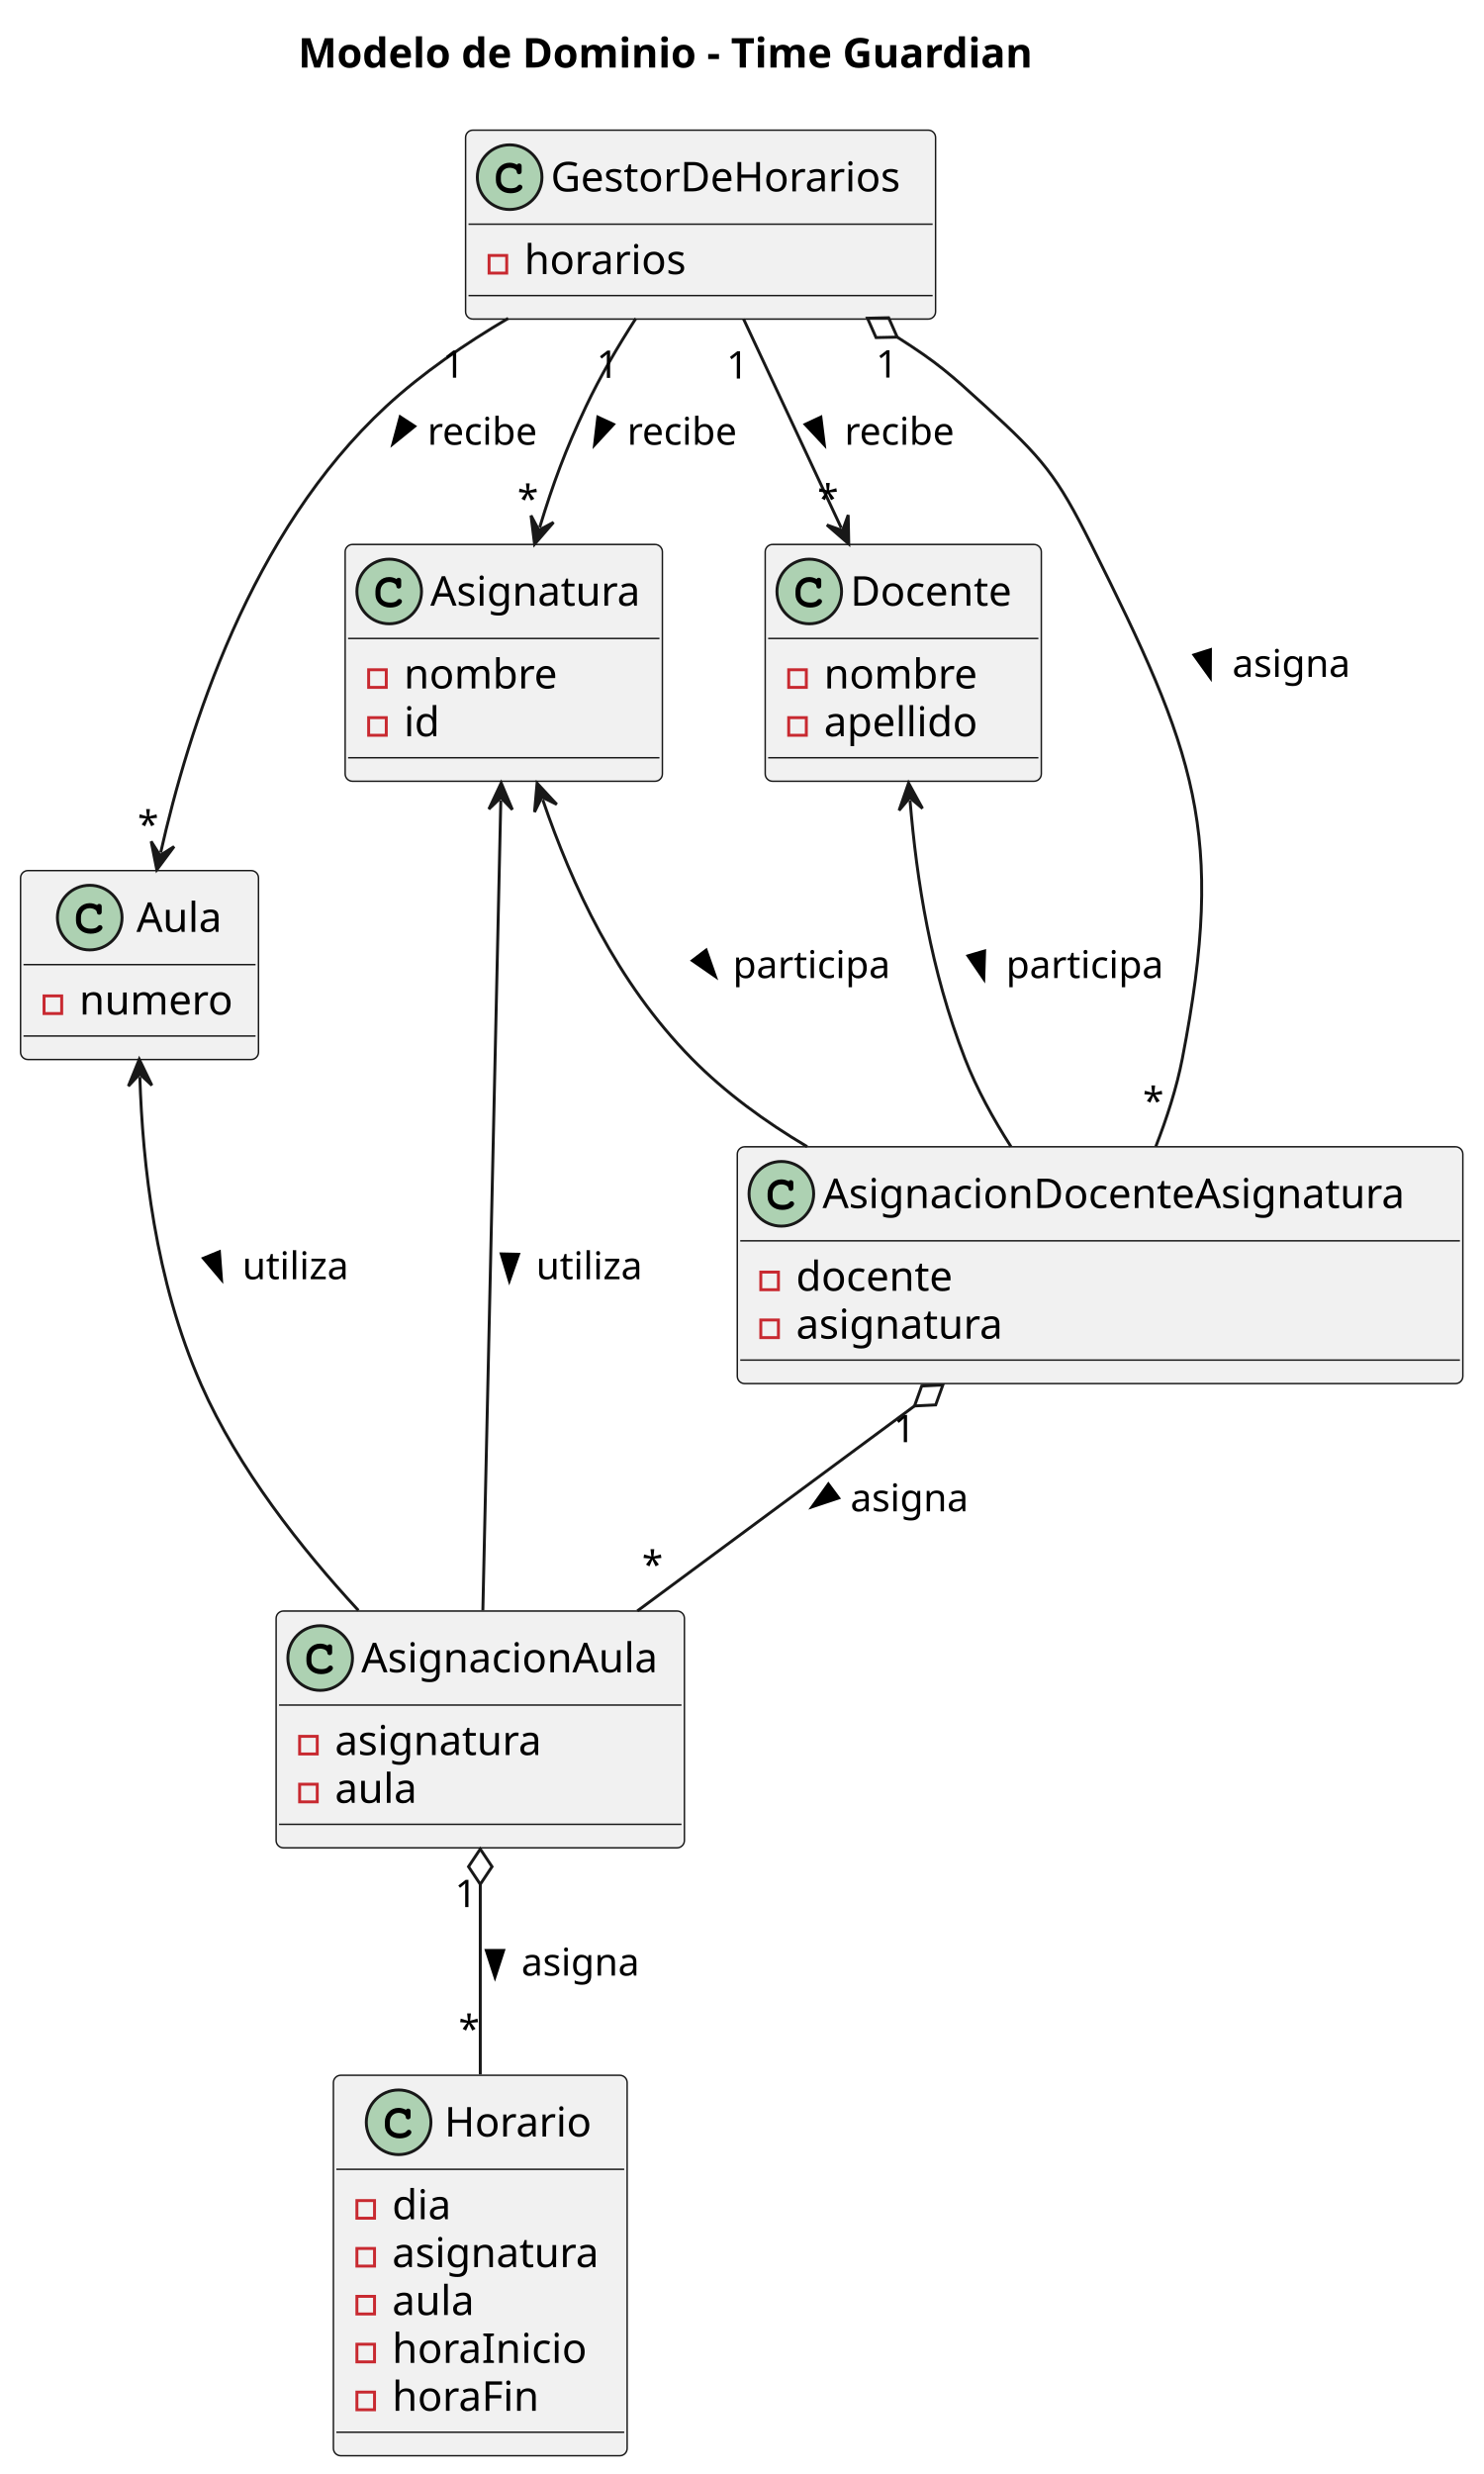
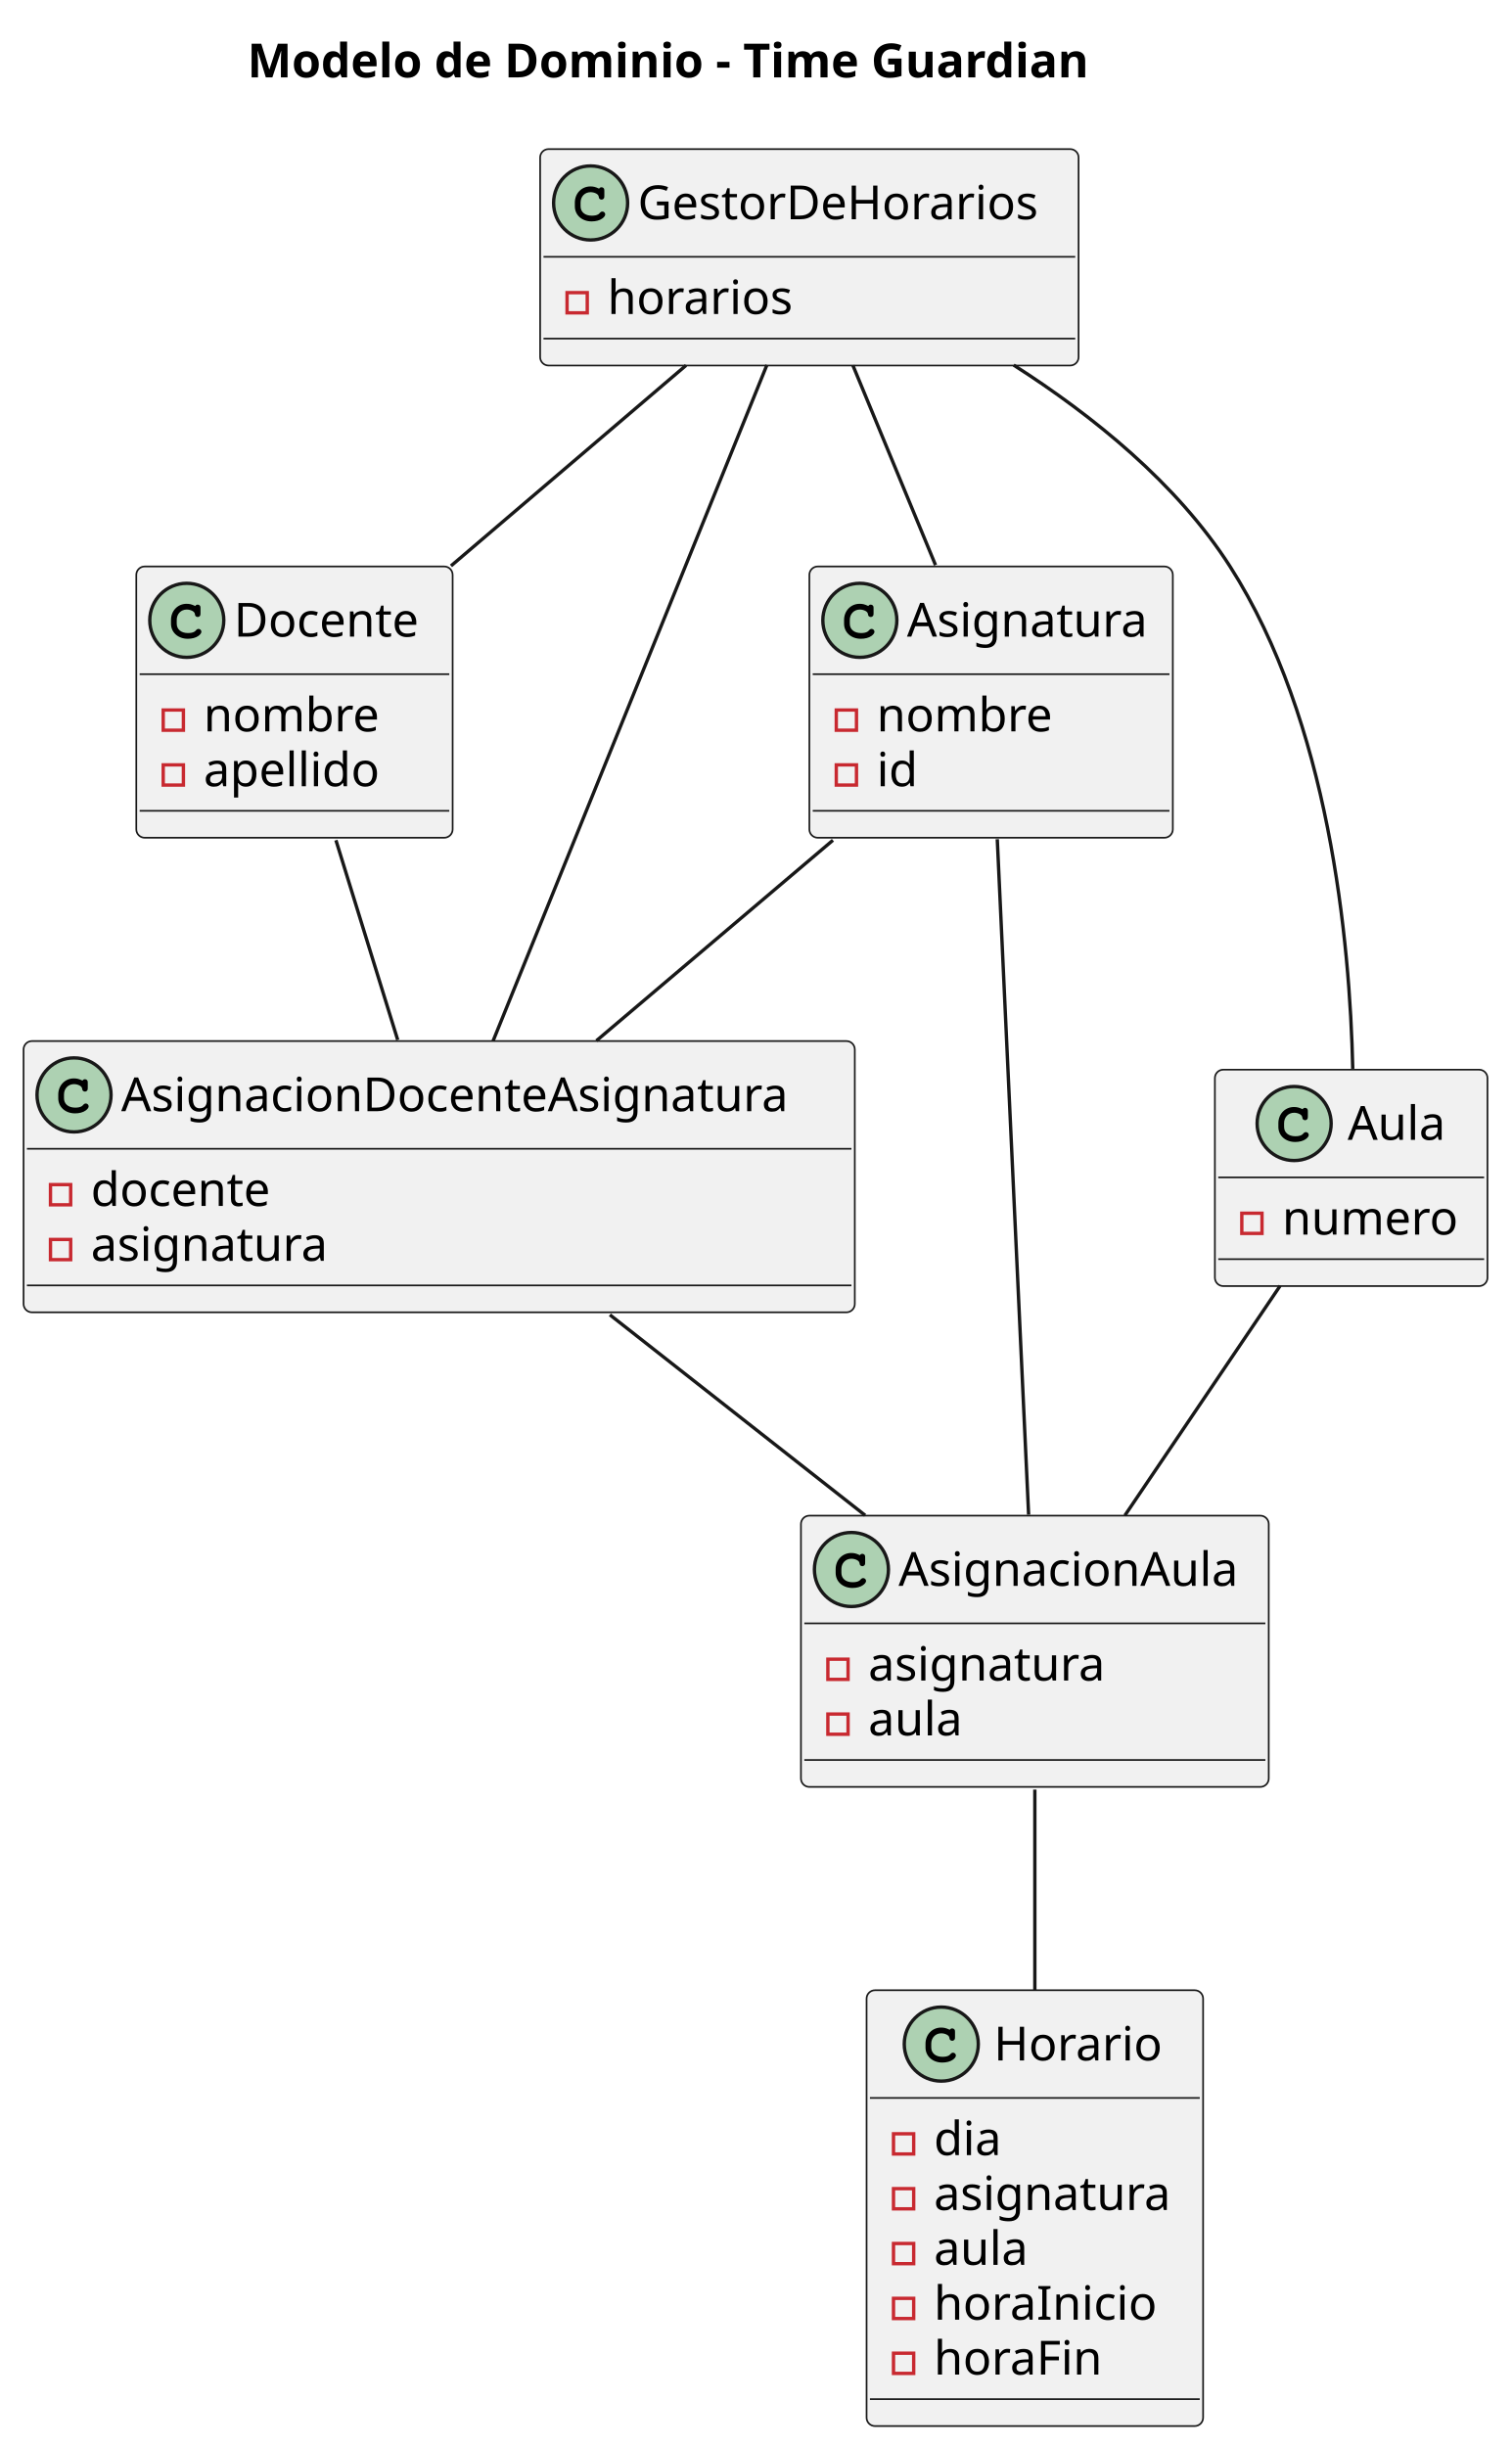
- <svg xmlns="http://www.w3.org/2000/svg" contentStyleType="text/css" height="842px" preserveAspectRatio="none" style="width:505px;height:842px;background:#FFFFFF;" version="1.1" viewBox="0 0 505 842" width="505px" zoomAndPan="magnify">
+ <svg xmlns="http://www.w3.org/2000/svg" contentStyleType="text/css" height="727px" preserveAspectRatio="none" style="width:449px;height:727px;background:#FFFFFF;" version="1.1" viewBox="0 0 449 727" width="449px" zoomAndPan="magnify">
  <defs />
  <g>
-     <text fill="#000000" font-family="sans-serif" font-size="14" font-weight="bold" lengthAdjust="spacing" textLength="288" x="101.5" y="22.995">Modelo de Dominio - Time Guardian</text>
+     <text fill="#000000" font-family="sans-serif" font-size="14" font-weight="bold" lengthAdjust="spacing" textLength="288" x="73.5" y="22.995">Modelo de Dominio - Time Guardian</text>
    <g id="elem_GestorDeHorarios">
-       <rect codeLine="3" fill="#F1F1F1" height="64.297" id="GestorDeHorarios" rx="2.5" ry="2.5" style="stroke:#181818;stroke-width:0.5;" width="160" x="158.5" y="44.297" />
-       <ellipse cx="173.5" cy="60.297" fill="#ADD1B2" rx="11" ry="11" style="stroke:#181818;stroke-width:1.0;" />
-       <path d="M175.844,55.969 C174.906,55.531 174.312,55.391 173.438,55.391 C170.812,55.391 168.812,57.469 168.812,60.188 L168.812,61.312 C168.812,63.891 170.922,65.781 173.812,65.781 C175.031,65.781 176.188,65.484 176.938,64.938 C177.516,64.531 177.844,64.078 177.844,63.688 C177.844,63.234 177.453,62.844 176.984,62.844 C176.766,62.844 176.562,62.922 176.375,63.109 C175.922,63.594 175.922,63.594 175.734,63.688 C175.312,63.953 174.625,64.078 173.859,64.078 C171.812,64.078 170.516,62.984 170.516,61.281 L170.516,60.188 C170.516,58.406 171.766,57.094 173.5,57.094 C174.078,57.094 174.688,57.25 175.156,57.5 C175.641,57.781 175.812,58 175.906,58.406 C175.969,58.812 176,58.938 176.141,59.062 C176.281,59.203 176.516,59.312 176.734,59.312 C177,59.312 177.266,59.172 177.438,58.953 C177.547,58.797 177.578,58.609 177.578,58.188 L177.578,56.766 C177.578,56.328 177.562,56.203 177.469,56.047 C177.312,55.781 177.031,55.641 176.734,55.641 C176.438,55.641 176.234,55.734 176.016,56.047 L175.844,55.969 Z " fill="#000000" />
-       <text fill="#000000" font-family="sans-serif" font-size="14" lengthAdjust="spacing" textLength="128" x="187.5" y="65.144">GestorDeHorarios</text>
-       <line style="stroke:#181818;stroke-width:0.5;" x1="159.5" x2="317.5" y1="76.297" y2="76.297" />
-       <rect fill="none" height="6" style="stroke:#C82930;stroke-width:1.0;" width="6" x="166.5" y="86.945" />
-       <text fill="#000000" font-family="sans-serif" font-size="14" lengthAdjust="spacing" textLength="58" x="178.5" y="93.292">horarios</text>
-       <line style="stroke:#181818;stroke-width:0.5;" x1="159.5" x2="317.5" y1="100.594" y2="100.594" />
+       <rect codeLine="3" fill="#F1F1F1" height="64.297" id="GestorDeHorarios" rx="2.5" ry="2.5" style="stroke:#181818;stroke-width:0.5;" width="160" x="160.5" y="44.297" />
+       <ellipse cx="175.5" cy="60.297" fill="#ADD1B2" rx="11" ry="11" style="stroke:#181818;stroke-width:1.0;" />
+       <path d="M177.844,55.969 C176.906,55.531 176.312,55.391 175.438,55.391 C172.812,55.391 170.812,57.469 170.812,60.188 L170.812,61.312 C170.812,63.891 172.922,65.781 175.812,65.781 C177.031,65.781 178.188,65.484 178.938,64.938 C179.516,64.531 179.844,64.078 179.844,63.688 C179.844,63.234 179.453,62.844 178.984,62.844 C178.766,62.844 178.562,62.922 178.375,63.109 C177.922,63.594 177.922,63.594 177.734,63.688 C177.312,63.953 176.625,64.078 175.859,64.078 C173.812,64.078 172.516,62.984 172.516,61.281 L172.516,60.188 C172.516,58.406 173.766,57.094 175.5,57.094 C176.078,57.094 176.688,57.25 177.156,57.5 C177.641,57.781 177.812,58 177.906,58.406 C177.969,58.812 178,58.938 178.141,59.062 C178.281,59.203 178.516,59.312 178.734,59.312 C179,59.312 179.266,59.172 179.438,58.953 C179.547,58.797 179.578,58.609 179.578,58.188 L179.578,56.766 C179.578,56.328 179.562,56.203 179.469,56.047 C179.312,55.781 179.031,55.641 178.734,55.641 C178.438,55.641 178.234,55.734 178.016,56.047 L177.844,55.969 Z " fill="#000000" />
+       <text fill="#000000" font-family="sans-serif" font-size="14" lengthAdjust="spacing" textLength="128" x="189.5" y="65.144">GestorDeHorarios</text>
+       <line style="stroke:#181818;stroke-width:0.5;" x1="161.5" x2="319.5" y1="76.297" y2="76.297" />
+       <rect fill="none" height="6" style="stroke:#C82930;stroke-width:1.0;" width="6" x="168.5" y="86.945" />
+       <text fill="#000000" font-family="sans-serif" font-size="14" lengthAdjust="spacing" textLength="58" x="180.5" y="93.292">horarios</text>
+       <line style="stroke:#181818;stroke-width:0.5;" x1="161.5" x2="319.5" y1="100.594" y2="100.594" />
    </g>
    <g id="elem_Docente">
-       <rect codeLine="7" fill="#F1F1F1" height="80.594" id="Docente" rx="2.5" ry="2.5" style="stroke:#181818;stroke-width:0.5;" width="94" x="260.5" y="185.297" />
-       <ellipse cx="275.5" cy="201.297" fill="#ADD1B2" rx="11" ry="11" style="stroke:#181818;stroke-width:1.0;" />
-       <path d="M277.844,196.969 C276.906,196.531 276.312,196.391 275.438,196.391 C272.812,196.391 270.812,198.469 270.812,201.188 L270.812,202.312 C270.812,204.891 272.922,206.781 275.812,206.781 C277.031,206.781 278.188,206.484 278.938,205.938 C279.516,205.531 279.844,205.078 279.844,204.688 C279.844,204.234 279.453,203.844 278.984,203.844 C278.766,203.844 278.562,203.922 278.375,204.109 C277.922,204.594 277.922,204.594 277.734,204.688 C277.312,204.953 276.625,205.078 275.859,205.078 C273.812,205.078 272.516,203.984 272.516,202.281 L272.516,201.188 C272.516,199.406 273.766,198.094 275.5,198.094 C276.078,198.094 276.688,198.25 277.156,198.5 C277.641,198.781 277.812,199 277.906,199.406 C277.969,199.812 278,199.938 278.141,200.062 C278.281,200.203 278.516,200.312 278.734,200.312 C279,200.312 279.266,200.172 279.438,199.953 C279.547,199.797 279.578,199.609 279.578,199.188 L279.578,197.766 C279.578,197.328 279.562,197.203 279.469,197.047 C279.312,196.781 279.031,196.641 278.734,196.641 C278.438,196.641 278.234,196.734 278.016,197.047 L277.844,196.969 Z " fill="#000000" />
-       <text fill="#000000" font-family="sans-serif" font-size="14" lengthAdjust="spacing" textLength="62" x="289.5" y="206.144">Docente</text>
-       <line style="stroke:#181818;stroke-width:0.5;" x1="261.5" x2="353.5" y1="217.297" y2="217.297" />
-       <rect fill="none" height="6" style="stroke:#C82930;stroke-width:1.0;" width="6" x="268.5" y="227.945" />
-       <text fill="#000000" font-family="sans-serif" font-size="14" lengthAdjust="spacing" textLength="57" x="280.5" y="234.292">nombre</text>
-       <rect fill="none" height="6" style="stroke:#C82930;stroke-width:1.0;" width="6" x="268.5" y="244.242" />
-       <text fill="#000000" font-family="sans-serif" font-size="14" lengthAdjust="spacing" textLength="57" x="280.5" y="250.589">apellido</text>
-       <line style="stroke:#181818;stroke-width:0.5;" x1="261.5" x2="353.5" y1="257.891" y2="257.891" />
+       <rect codeLine="7" fill="#F1F1F1" height="80.594" id="Docente" rx="2.5" ry="2.5" style="stroke:#181818;stroke-width:0.5;" width="94" x="40.5" y="168.297" />
+       <ellipse cx="55.5" cy="184.297" fill="#ADD1B2" rx="11" ry="11" style="stroke:#181818;stroke-width:1.0;" />
+       <path d="M57.844,179.969 C56.906,179.531 56.312,179.391 55.438,179.391 C52.812,179.391 50.812,181.469 50.812,184.188 L50.812,185.312 C50.812,187.891 52.922,189.781 55.812,189.781 C57.031,189.781 58.188,189.484 58.938,188.938 C59.516,188.531 59.844,188.078 59.844,187.688 C59.844,187.234 59.453,186.844 58.984,186.844 C58.766,186.844 58.562,186.922 58.375,187.109 C57.922,187.594 57.922,187.594 57.734,187.688 C57.312,187.953 56.625,188.078 55.859,188.078 C53.812,188.078 52.516,186.984 52.516,185.281 L52.516,184.188 C52.516,182.406 53.766,181.094 55.5,181.094 C56.078,181.094 56.688,181.25 57.156,181.5 C57.641,181.781 57.812,182 57.906,182.406 C57.969,182.812 58,182.938 58.141,183.062 C58.281,183.203 58.516,183.312 58.734,183.312 C59,183.312 59.266,183.172 59.438,182.953 C59.547,182.797 59.578,182.609 59.578,182.188 L59.578,180.766 C59.578,180.328 59.562,180.203 59.469,180.047 C59.312,179.781 59.031,179.641 58.734,179.641 C58.438,179.641 58.234,179.734 58.016,180.047 L57.844,179.969 Z " fill="#000000" />
+       <text fill="#000000" font-family="sans-serif" font-size="14" lengthAdjust="spacing" textLength="62" x="69.5" y="189.144">Docente</text>
+       <line style="stroke:#181818;stroke-width:0.5;" x1="41.5" x2="133.5" y1="200.297" y2="200.297" />
+       <rect fill="none" height="6" style="stroke:#C82930;stroke-width:1.0;" width="6" x="48.5" y="210.945" />
+       <text fill="#000000" font-family="sans-serif" font-size="14" lengthAdjust="spacing" textLength="57" x="60.5" y="217.292">nombre</text>
+       <rect fill="none" height="6" style="stroke:#C82930;stroke-width:1.0;" width="6" x="48.5" y="227.242" />
+       <text fill="#000000" font-family="sans-serif" font-size="14" lengthAdjust="spacing" textLength="57" x="60.5" y="233.589">apellido</text>
+       <line style="stroke:#181818;stroke-width:0.5;" x1="41.5" x2="133.5" y1="240.891" y2="240.891" />
    </g>
    <g id="elem_Asignatura">
-       <rect codeLine="12" fill="#F1F1F1" height="80.594" id="Asignatura" rx="2.5" ry="2.5" style="stroke:#181818;stroke-width:0.5;" width="108" x="117.5" y="185.297" />
-       <ellipse cx="132.5" cy="201.297" fill="#ADD1B2" rx="11" ry="11" style="stroke:#181818;stroke-width:1.0;" />
-       <path d="M134.844,196.969 C133.906,196.531 133.312,196.391 132.438,196.391 C129.812,196.391 127.812,198.469 127.812,201.188 L127.812,202.312 C127.812,204.891 129.922,206.781 132.812,206.781 C134.031,206.781 135.188,206.484 135.938,205.938 C136.516,205.531 136.844,205.078 136.844,204.688 C136.844,204.234 136.453,203.844 135.984,203.844 C135.766,203.844 135.562,203.922 135.375,204.109 C134.922,204.594 134.922,204.594 134.734,204.688 C134.312,204.953 133.625,205.078 132.859,205.078 C130.812,205.078 129.516,203.984 129.516,202.281 L129.516,201.188 C129.516,199.406 130.766,198.094 132.5,198.094 C133.078,198.094 133.688,198.25 134.156,198.5 C134.641,198.781 134.812,199 134.906,199.406 C134.969,199.812 135,199.938 135.141,200.062 C135.281,200.203 135.516,200.312 135.734,200.312 C136,200.312 136.266,200.172 136.438,199.953 C136.547,199.797 136.578,199.609 136.578,199.188 L136.578,197.766 C136.578,197.328 136.562,197.203 136.469,197.047 C136.312,196.781 136.031,196.641 135.734,196.641 C135.438,196.641 135.234,196.734 135.016,197.047 L134.844,196.969 Z " fill="#000000" />
-       <text fill="#000000" font-family="sans-serif" font-size="14" lengthAdjust="spacing" textLength="76" x="146.5" y="206.144">Asignatura</text>
-       <line style="stroke:#181818;stroke-width:0.5;" x1="118.5" x2="224.5" y1="217.297" y2="217.297" />
-       <rect fill="none" height="6" style="stroke:#C82930;stroke-width:1.0;" width="6" x="125.5" y="227.945" />
-       <text fill="#000000" font-family="sans-serif" font-size="14" lengthAdjust="spacing" textLength="57" x="137.5" y="234.292">nombre</text>
-       <rect fill="none" height="6" style="stroke:#C82930;stroke-width:1.0;" width="6" x="125.5" y="244.242" />
-       <text fill="#000000" font-family="sans-serif" font-size="14" lengthAdjust="spacing" textLength="13" x="137.5" y="250.589">id</text>
-       <line style="stroke:#181818;stroke-width:0.5;" x1="118.5" x2="224.5" y1="257.891" y2="257.891" />
+       <rect codeLine="12" fill="#F1F1F1" height="80.594" id="Asignatura" rx="2.5" ry="2.5" style="stroke:#181818;stroke-width:0.5;" width="108" x="240.5" y="168.297" />
+       <ellipse cx="255.5" cy="184.297" fill="#ADD1B2" rx="11" ry="11" style="stroke:#181818;stroke-width:1.0;" />
+       <path d="M257.844,179.969 C256.906,179.531 256.312,179.391 255.438,179.391 C252.812,179.391 250.812,181.469 250.812,184.188 L250.812,185.312 C250.812,187.891 252.922,189.781 255.812,189.781 C257.031,189.781 258.188,189.484 258.938,188.938 C259.516,188.531 259.844,188.078 259.844,187.688 C259.844,187.234 259.453,186.844 258.984,186.844 C258.766,186.844 258.562,186.922 258.375,187.109 C257.922,187.594 257.922,187.594 257.734,187.688 C257.312,187.953 256.625,188.078 255.859,188.078 C253.812,188.078 252.516,186.984 252.516,185.281 L252.516,184.188 C252.516,182.406 253.766,181.094 255.5,181.094 C256.078,181.094 256.688,181.25 257.156,181.5 C257.641,181.781 257.812,182 257.906,182.406 C257.969,182.812 258,182.938 258.141,183.062 C258.281,183.203 258.516,183.312 258.734,183.312 C259,183.312 259.266,183.172 259.438,182.953 C259.547,182.797 259.578,182.609 259.578,182.188 L259.578,180.766 C259.578,180.328 259.562,180.203 259.469,180.047 C259.312,179.781 259.031,179.641 258.734,179.641 C258.438,179.641 258.234,179.734 258.016,180.047 L257.844,179.969 Z " fill="#000000" />
+       <text fill="#000000" font-family="sans-serif" font-size="14" lengthAdjust="spacing" textLength="76" x="269.5" y="189.144">Asignatura</text>
+       <line style="stroke:#181818;stroke-width:0.5;" x1="241.5" x2="347.5" y1="200.297" y2="200.297" />
+       <rect fill="none" height="6" style="stroke:#C82930;stroke-width:1.0;" width="6" x="248.5" y="210.945" />
+       <text fill="#000000" font-family="sans-serif" font-size="14" lengthAdjust="spacing" textLength="57" x="260.5" y="217.292">nombre</text>
+       <rect fill="none" height="6" style="stroke:#C82930;stroke-width:1.0;" width="6" x="248.5" y="227.242" />
+       <text fill="#000000" font-family="sans-serif" font-size="14" lengthAdjust="spacing" textLength="13" x="260.5" y="233.589">id</text>
+       <line style="stroke:#181818;stroke-width:0.5;" x1="241.5" x2="347.5" y1="240.891" y2="240.891" />
    </g>
    <g id="elem_Aula">
-       <rect codeLine="17" fill="#F1F1F1" height="64.297" id="Aula" rx="2.5" ry="2.5" style="stroke:#181818;stroke-width:0.5;" width="81" x="7" y="296.297" />
-       <ellipse cx="30.55" cy="312.297" fill="#ADD1B2" rx="11" ry="11" style="stroke:#181818;stroke-width:1.0;" />
-       <path d="M32.894,307.969 C31.956,307.531 31.363,307.391 30.488,307.391 C27.863,307.391 25.863,309.469 25.863,312.188 L25.863,313.312 C25.863,315.891 27.972,317.781 30.863,317.781 C32.081,317.781 33.237,317.484 33.987,316.938 C34.566,316.531 34.894,316.078 34.894,315.688 C34.894,315.234 34.503,314.844 34.034,314.844 C33.816,314.844 33.612,314.922 33.425,315.109 C32.972,315.594 32.972,315.594 32.784,315.688 C32.362,315.953 31.675,316.078 30.909,316.078 C28.863,316.078 27.566,314.984 27.566,313.281 L27.566,312.188 C27.566,310.406 28.816,309.094 30.55,309.094 C31.128,309.094 31.738,309.25 32.206,309.5 C32.691,309.781 32.862,310 32.956,310.406 C33.019,310.812 33.05,310.938 33.191,311.062 C33.331,311.203 33.566,311.312 33.784,311.312 C34.05,311.312 34.316,311.172 34.487,310.953 C34.597,310.797 34.628,310.609 34.628,310.188 L34.628,308.766 C34.628,308.328 34.612,308.203 34.519,308.047 C34.362,307.781 34.081,307.641 33.784,307.641 C33.487,307.641 33.284,307.734 33.066,308.047 L32.894,307.969 Z " fill="#000000" />
-       <text fill="#000000" font-family="sans-serif" font-size="14" lengthAdjust="spacing" textLength="30" x="46.45" y="317.144">Aula</text>
-       <line style="stroke:#181818;stroke-width:0.5;" x1="8" x2="87" y1="328.297" y2="328.297" />
-       <rect fill="none" height="6" style="stroke:#C82930;stroke-width:1.0;" width="6" x="15" y="338.945" />
-       <text fill="#000000" font-family="sans-serif" font-size="14" lengthAdjust="spacing" textLength="55" x="27" y="345.292">numero</text>
-       <line style="stroke:#181818;stroke-width:0.5;" x1="8" x2="87" y1="352.594" y2="352.594" />
+       <rect codeLine="17" fill="#F1F1F1" height="64.297" id="Aula" rx="2.5" ry="2.5" style="stroke:#181818;stroke-width:0.5;" width="81" x="361" y="317.797" />
+       <ellipse cx="384.55" cy="333.797" fill="#ADD1B2" rx="11" ry="11" style="stroke:#181818;stroke-width:1.0;" />
+       <path d="M386.894,329.469 C385.956,329.031 385.363,328.891 384.488,328.891 C381.863,328.891 379.863,330.969 379.863,333.688 L379.863,334.812 C379.863,337.391 381.972,339.281 384.863,339.281 C386.081,339.281 387.238,338.984 387.988,338.438 C388.566,338.031 388.894,337.578 388.894,337.188 C388.894,336.734 388.503,336.344 388.034,336.344 C387.816,336.344 387.613,336.422 387.425,336.609 C386.972,337.094 386.972,337.094 386.784,337.188 C386.363,337.453 385.675,337.578 384.909,337.578 C382.863,337.578 381.566,336.484 381.566,334.781 L381.566,333.688 C381.566,331.906 382.816,330.594 384.55,330.594 C385.128,330.594 385.738,330.75 386.206,331 C386.691,331.281 386.863,331.5 386.956,331.906 C387.019,332.312 387.05,332.438 387.191,332.562 C387.331,332.703 387.566,332.812 387.784,332.812 C388.05,332.812 388.316,332.672 388.488,332.453 C388.597,332.297 388.628,332.109 388.628,331.688 L388.628,330.266 C388.628,329.828 388.613,329.703 388.519,329.547 C388.363,329.281 388.081,329.141 387.784,329.141 C387.488,329.141 387.284,329.234 387.066,329.547 L386.894,329.469 Z " fill="#000000" />
+       <text fill="#000000" font-family="sans-serif" font-size="14" lengthAdjust="spacing" textLength="30" x="400.45" y="338.644">Aula</text>
+       <line style="stroke:#181818;stroke-width:0.5;" x1="362" x2="441" y1="349.797" y2="349.797" />
+       <rect fill="none" height="6" style="stroke:#C82930;stroke-width:1.0;" width="6" x="369" y="360.445" />
+       <text fill="#000000" font-family="sans-serif" font-size="14" lengthAdjust="spacing" textLength="55" x="381" y="366.792">numero</text>
+       <line style="stroke:#181818;stroke-width:0.5;" x1="362" x2="441" y1="374.094" y2="374.094" />
    </g>
    <g id="elem_Horario">
-       <rect codeLine="21" fill="#F1F1F1" height="129.484" id="Horario" rx="2.5" ry="2.5" style="stroke:#181818;stroke-width:0.5;" width="100" x="113.5" y="706.297" />
-       <ellipse cx="135.7" cy="722.297" fill="#ADD1B2" rx="11" ry="11" style="stroke:#181818;stroke-width:1.0;" />
-       <path d="M138.044,717.969 C137.106,717.531 136.512,717.391 135.637,717.391 C133.012,717.391 131.012,719.469 131.012,722.188 L131.012,723.312 C131.012,725.891 133.122,727.781 136.012,727.781 C137.231,727.781 138.387,727.484 139.137,726.938 C139.716,726.531 140.044,726.078 140.044,725.688 C140.044,725.234 139.653,724.844 139.184,724.844 C138.966,724.844 138.762,724.922 138.575,725.109 C138.122,725.594 138.122,725.594 137.934,725.688 C137.512,725.953 136.825,726.078 136.059,726.078 C134.012,726.078 132.716,724.984 132.716,723.281 L132.716,722.188 C132.716,720.406 133.966,719.094 135.7,719.094 C136.278,719.094 136.887,719.25 137.356,719.5 C137.841,719.781 138.012,720 138.106,720.406 C138.169,720.812 138.2,720.938 138.341,721.062 C138.481,721.203 138.716,721.312 138.934,721.312 C139.2,721.312 139.466,721.172 139.637,720.953 C139.747,720.797 139.778,720.609 139.778,720.188 L139.778,718.766 C139.778,718.328 139.762,718.203 139.669,718.047 C139.512,717.781 139.231,717.641 138.934,717.641 C138.637,717.641 138.434,717.734 138.216,718.047 L138.044,717.969 Z " fill="#000000" />
-       <text fill="#000000" font-family="sans-serif" font-size="14" lengthAdjust="spacing" textLength="52" x="151.3" y="727.144">Horario</text>
-       <line style="stroke:#181818;stroke-width:0.5;" x1="114.5" x2="212.5" y1="738.297" y2="738.297" />
-       <rect fill="none" height="6" style="stroke:#C82930;stroke-width:1.0;" width="6" x="121.5" y="748.945" />
-       <text fill="#000000" font-family="sans-serif" font-size="14" lengthAdjust="spacing" textLength="21" x="133.5" y="755.292">dia</text>
-       <rect fill="none" height="6" style="stroke:#C82930;stroke-width:1.0;" width="6" x="121.5" y="765.242" />
-       <text fill="#000000" font-family="sans-serif" font-size="14" lengthAdjust="spacing" textLength="74" x="133.5" y="771.589">asignatura</text>
-       <rect fill="none" height="6" style="stroke:#C82930;stroke-width:1.0;" width="6" x="121.5" y="781.539" />
-       <text fill="#000000" font-family="sans-serif" font-size="14" lengthAdjust="spacing" textLength="28" x="133.5" y="787.886">aula</text>
-       <rect fill="none" height="6" style="stroke:#C82930;stroke-width:1.0;" width="6" x="121.5" y="797.836" />
-       <text fill="#000000" font-family="sans-serif" font-size="14" lengthAdjust="spacing" textLength="70" x="133.5" y="804.183">horaInicio</text>
-       <rect fill="none" height="6" style="stroke:#C82930;stroke-width:1.0;" width="6" x="121.5" y="814.133" />
-       <text fill="#000000" font-family="sans-serif" font-size="14" lengthAdjust="spacing" textLength="53" x="133.5" y="820.48">horaFin</text>
-       <line style="stroke:#181818;stroke-width:0.5;" x1="114.5" x2="212.5" y1="827.781" y2="827.781" />
+       <rect codeLine="21" fill="#F1F1F1" height="129.484" id="Horario" rx="2.5" ry="2.5" style="stroke:#181818;stroke-width:0.5;" width="100" x="257.5" y="591.297" />
+       <ellipse cx="279.7" cy="607.297" fill="#ADD1B2" rx="11" ry="11" style="stroke:#181818;stroke-width:1.0;" />
+       <path d="M282.044,602.969 C281.106,602.531 280.512,602.391 279.637,602.391 C277.012,602.391 275.012,604.469 275.012,607.188 L275.012,608.312 C275.012,610.891 277.122,612.781 280.012,612.781 C281.231,612.781 282.387,612.484 283.137,611.938 C283.716,611.531 284.044,611.078 284.044,610.688 C284.044,610.234 283.653,609.844 283.184,609.844 C282.966,609.844 282.762,609.922 282.575,610.109 C282.122,610.594 282.122,610.594 281.934,610.688 C281.512,610.953 280.825,611.078 280.059,611.078 C278.012,611.078 276.716,609.984 276.716,608.281 L276.716,607.188 C276.716,605.406 277.966,604.094 279.7,604.094 C280.278,604.094 280.887,604.25 281.356,604.5 C281.841,604.781 282.012,605 282.106,605.406 C282.169,605.812 282.2,605.938 282.341,606.062 C282.481,606.203 282.716,606.312 282.934,606.312 C283.2,606.312 283.466,606.172 283.637,605.953 C283.747,605.797 283.778,605.609 283.778,605.188 L283.778,603.766 C283.778,603.328 283.762,603.203 283.669,603.047 C283.512,602.781 283.231,602.641 282.934,602.641 C282.637,602.641 282.434,602.734 282.216,603.047 L282.044,602.969 Z " fill="#000000" />
+       <text fill="#000000" font-family="sans-serif" font-size="14" lengthAdjust="spacing" textLength="52" x="295.3" y="612.144">Horario</text>
+       <line style="stroke:#181818;stroke-width:0.5;" x1="258.5" x2="356.5" y1="623.297" y2="623.297" />
+       <rect fill="none" height="6" style="stroke:#C82930;stroke-width:1.0;" width="6" x="265.5" y="633.945" />
+       <text fill="#000000" font-family="sans-serif" font-size="14" lengthAdjust="spacing" textLength="21" x="277.5" y="640.292">dia</text>
+       <rect fill="none" height="6" style="stroke:#C82930;stroke-width:1.0;" width="6" x="265.5" y="650.242" />
+       <text fill="#000000" font-family="sans-serif" font-size="14" lengthAdjust="spacing" textLength="74" x="277.5" y="656.589">asignatura</text>
+       <rect fill="none" height="6" style="stroke:#C82930;stroke-width:1.0;" width="6" x="265.5" y="666.539" />
+       <text fill="#000000" font-family="sans-serif" font-size="14" lengthAdjust="spacing" textLength="28" x="277.5" y="672.886">aula</text>
+       <rect fill="none" height="6" style="stroke:#C82930;stroke-width:1.0;" width="6" x="265.5" y="682.836" />
+       <text fill="#000000" font-family="sans-serif" font-size="14" lengthAdjust="spacing" textLength="70" x="277.5" y="689.183">horaInicio</text>
+       <rect fill="none" height="6" style="stroke:#C82930;stroke-width:1.0;" width="6" x="265.5" y="699.133" />
+       <text fill="#000000" font-family="sans-serif" font-size="14" lengthAdjust="spacing" textLength="53" x="277.5" y="705.48">horaFin</text>
+       <line style="stroke:#181818;stroke-width:0.5;" x1="258.5" x2="356.5" y1="712.781" y2="712.781" />
    </g>
    <g id="elem_AsignacionDocenteAsignatura">
-       <rect codeLine="29" fill="#F1F1F1" height="80.594" id="AsignacionDocenteAsignatura" rx="2.5" ry="2.5" style="stroke:#181818;stroke-width:0.5;" width="247" x="251" y="390.297" />
-       <ellipse cx="266" cy="406.297" fill="#ADD1B2" rx="11" ry="11" style="stroke:#181818;stroke-width:1.0;" />
-       <path d="M268.344,401.969 C267.406,401.531 266.812,401.391 265.938,401.391 C263.312,401.391 261.312,403.469 261.312,406.188 L261.312,407.312 C261.312,409.891 263.422,411.781 266.312,411.781 C267.531,411.781 268.688,411.484 269.438,410.938 C270.016,410.531 270.344,410.078 270.344,409.688 C270.344,409.234 269.953,408.844 269.484,408.844 C269.266,408.844 269.062,408.922 268.875,409.109 C268.422,409.594 268.422,409.594 268.234,409.688 C267.812,409.953 267.125,410.078 266.359,410.078 C264.312,410.078 263.016,408.984 263.016,407.281 L263.016,406.188 C263.016,404.406 264.266,403.094 266,403.094 C266.578,403.094 267.188,403.25 267.656,403.5 C268.141,403.781 268.312,404 268.406,404.406 C268.469,404.812 268.5,404.938 268.641,405.062 C268.781,405.203 269.016,405.312 269.234,405.312 C269.5,405.312 269.766,405.172 269.938,404.953 C270.047,404.797 270.078,404.609 270.078,404.188 L270.078,402.766 C270.078,402.328 270.062,402.203 269.969,402.047 C269.812,401.781 269.531,401.641 269.234,401.641 C268.938,401.641 268.734,401.734 268.516,402.047 L268.344,401.969 Z " fill="#000000" />
-       <text fill="#000000" font-family="sans-serif" font-size="14" lengthAdjust="spacing" textLength="215" x="280" y="411.144">AsignacionDocenteAsignatura</text>
-       <line style="stroke:#181818;stroke-width:0.5;" x1="252" x2="497" y1="422.297" y2="422.297" />
-       <rect fill="none" height="6" style="stroke:#C82930;stroke-width:1.0;" width="6" x="259" y="432.945" />
-       <text fill="#000000" font-family="sans-serif" font-size="14" lengthAdjust="spacing" textLength="60" x="271" y="439.292">docente</text>
-       <rect fill="none" height="6" style="stroke:#C82930;stroke-width:1.0;" width="6" x="259" y="449.242" />
-       <text fill="#000000" font-family="sans-serif" font-size="14" lengthAdjust="spacing" textLength="74" x="271" y="455.589">asignatura</text>
-       <line style="stroke:#181818;stroke-width:0.5;" x1="252" x2="497" y1="462.891" y2="462.891" />
+       <rect codeLine="29" fill="#F1F1F1" height="80.594" id="AsignacionDocenteAsignatura" rx="2.5" ry="2.5" style="stroke:#181818;stroke-width:0.5;" width="247" x="7" y="309.297" />
+       <ellipse cx="22" cy="325.297" fill="#ADD1B2" rx="11" ry="11" style="stroke:#181818;stroke-width:1.0;" />
+       <path d="M24.344,320.969 C23.406,320.531 22.812,320.391 21.938,320.391 C19.312,320.391 17.312,322.469 17.312,325.188 L17.312,326.312 C17.312,328.891 19.422,330.781 22.312,330.781 C23.531,330.781 24.688,330.484 25.438,329.938 C26.016,329.531 26.344,329.078 26.344,328.688 C26.344,328.234 25.953,327.844 25.484,327.844 C25.266,327.844 25.062,327.922 24.875,328.109 C24.422,328.594 24.422,328.594 24.234,328.688 C23.812,328.953 23.125,329.078 22.359,329.078 C20.312,329.078 19.016,327.984 19.016,326.281 L19.016,325.188 C19.016,323.406 20.266,322.094 22,322.094 C22.578,322.094 23.188,322.25 23.656,322.5 C24.141,322.781 24.312,323 24.406,323.406 C24.469,323.812 24.5,323.938 24.641,324.062 C24.781,324.203 25.016,324.312 25.234,324.312 C25.5,324.312 25.766,324.172 25.938,323.953 C26.047,323.797 26.078,323.609 26.078,323.188 L26.078,321.766 C26.078,321.328 26.062,321.203 25.969,321.047 C25.812,320.781 25.531,320.641 25.234,320.641 C24.938,320.641 24.734,320.734 24.516,321.047 L24.344,320.969 Z " fill="#000000" />
+       <text fill="#000000" font-family="sans-serif" font-size="14" lengthAdjust="spacing" textLength="215" x="36" y="330.144">AsignacionDocenteAsignatura</text>
+       <line style="stroke:#181818;stroke-width:0.5;" x1="8" x2="253" y1="341.297" y2="341.297" />
+       <rect fill="none" height="6" style="stroke:#C82930;stroke-width:1.0;" width="6" x="15" y="351.945" />
+       <text fill="#000000" font-family="sans-serif" font-size="14" lengthAdjust="spacing" textLength="60" x="27" y="358.292">docente</text>
+       <rect fill="none" height="6" style="stroke:#C82930;stroke-width:1.0;" width="6" x="15" y="368.242" />
+       <text fill="#000000" font-family="sans-serif" font-size="14" lengthAdjust="spacing" textLength="74" x="27" y="374.589">asignatura</text>
+       <line style="stroke:#181818;stroke-width:0.5;" x1="8" x2="253" y1="381.891" y2="381.891" />
    </g>
    <g id="elem_AsignacionAula">
-       <rect codeLine="34" fill="#F1F1F1" height="80.594" id="AsignacionAula" rx="2.5" ry="2.5" style="stroke:#181818;stroke-width:0.5;" width="139" x="94" y="548.297" />
-       <ellipse cx="109" cy="564.297" fill="#ADD1B2" rx="11" ry="11" style="stroke:#181818;stroke-width:1.0;" />
-       <path d="M111.344,559.969 C110.406,559.531 109.812,559.391 108.938,559.391 C106.312,559.391 104.312,561.469 104.312,564.188 L104.312,565.312 C104.312,567.891 106.422,569.781 109.312,569.781 C110.531,569.781 111.688,569.484 112.438,568.938 C113.016,568.531 113.344,568.078 113.344,567.688 C113.344,567.234 112.953,566.844 112.484,566.844 C112.266,566.844 112.062,566.922 111.875,567.109 C111.422,567.594 111.422,567.594 111.234,567.688 C110.812,567.953 110.125,568.078 109.359,568.078 C107.312,568.078 106.016,566.984 106.016,565.281 L106.016,564.188 C106.016,562.406 107.266,561.094 109,561.094 C109.578,561.094 110.188,561.25 110.656,561.5 C111.141,561.781 111.312,562 111.406,562.406 C111.469,562.812 111.5,562.938 111.641,563.062 C111.781,563.203 112.016,563.312 112.234,563.312 C112.5,563.312 112.766,563.172 112.938,562.953 C113.047,562.797 113.078,562.609 113.078,562.188 L113.078,560.766 C113.078,560.328 113.062,560.203 112.969,560.047 C112.812,559.781 112.531,559.641 112.234,559.641 C111.938,559.641 111.734,559.734 111.516,560.047 L111.344,559.969 Z " fill="#000000" />
-       <text fill="#000000" font-family="sans-serif" font-size="14" lengthAdjust="spacing" textLength="107" x="123" y="569.144">AsignacionAula</text>
-       <line style="stroke:#181818;stroke-width:0.5;" x1="95" x2="232" y1="580.297" y2="580.297" />
-       <rect fill="none" height="6" style="stroke:#C82930;stroke-width:1.0;" width="6" x="102" y="590.945" />
-       <text fill="#000000" font-family="sans-serif" font-size="14" lengthAdjust="spacing" textLength="74" x="114" y="597.292">asignatura</text>
-       <rect fill="none" height="6" style="stroke:#C82930;stroke-width:1.0;" width="6" x="102" y="607.242" />
-       <text fill="#000000" font-family="sans-serif" font-size="14" lengthAdjust="spacing" textLength="28" x="114" y="613.589">aula</text>
-       <line style="stroke:#181818;stroke-width:0.5;" x1="95" x2="232" y1="620.891" y2="620.891" />
+       <rect codeLine="34" fill="#F1F1F1" height="80.594" id="AsignacionAula" rx="2.5" ry="2.5" style="stroke:#181818;stroke-width:0.5;" width="139" x="238" y="450.297" />
+       <ellipse cx="253" cy="466.297" fill="#ADD1B2" rx="11" ry="11" style="stroke:#181818;stroke-width:1.0;" />
+       <path d="M255.344,461.969 C254.406,461.531 253.812,461.391 252.938,461.391 C250.312,461.391 248.312,463.469 248.312,466.188 L248.312,467.312 C248.312,469.891 250.422,471.781 253.312,471.781 C254.531,471.781 255.688,471.484 256.438,470.938 C257.016,470.531 257.344,470.078 257.344,469.688 C257.344,469.234 256.953,468.844 256.484,468.844 C256.266,468.844 256.062,468.922 255.875,469.109 C255.422,469.594 255.422,469.594 255.234,469.688 C254.812,469.953 254.125,470.078 253.359,470.078 C251.312,470.078 250.016,468.984 250.016,467.281 L250.016,466.188 C250.016,464.406 251.266,463.094 253,463.094 C253.578,463.094 254.188,463.25 254.656,463.5 C255.141,463.781 255.312,464 255.406,464.406 C255.469,464.812 255.5,464.938 255.641,465.062 C255.781,465.203 256.016,465.312 256.234,465.312 C256.5,465.312 256.766,465.172 256.938,464.953 C257.047,464.797 257.078,464.609 257.078,464.188 L257.078,462.766 C257.078,462.328 257.062,462.203 256.969,462.047 C256.812,461.781 256.531,461.641 256.234,461.641 C255.938,461.641 255.734,461.734 255.516,462.047 L255.344,461.969 Z " fill="#000000" />
+       <text fill="#000000" font-family="sans-serif" font-size="14" lengthAdjust="spacing" textLength="107" x="267" y="471.144">AsignacionAula</text>
+       <line style="stroke:#181818;stroke-width:0.5;" x1="239" x2="376" y1="482.297" y2="482.297" />
+       <rect fill="none" height="6" style="stroke:#C82930;stroke-width:1.0;" width="6" x="246" y="492.945" />
+       <text fill="#000000" font-family="sans-serif" font-size="14" lengthAdjust="spacing" textLength="74" x="258" y="499.292">asignatura</text>
+       <rect fill="none" height="6" style="stroke:#C82930;stroke-width:1.0;" width="6" x="246" y="509.242" />
+       <text fill="#000000" font-family="sans-serif" font-size="14" lengthAdjust="spacing" textLength="28" x="258" y="515.589">aula</text>
+       <line style="stroke:#181818;stroke-width:0.5;" x1="239" x2="376" y1="522.891" y2="522.891" />
    </g>
    <g id="link_GestorDeHorarios_Docente">
-       <path codeLine="39" d="M253.133,108.578 C263.577,130.903 275.163,155.67 286.399,179.689 " fill="none" id="GestorDeHorarios-to-Docente" style="stroke:#181818;stroke-width:1.0;" />
-       <polygon fill="#181818" points="288.941,185.124,288.751,175.277,286.822,180.595,281.504,178.667,288.941,185.124" style="stroke:#181818;stroke-width:1.0;" />
-       <polygon fill="#000000" points="280.619,151.392,279.448,141.954,274.124,144.445,280.619,151.392" style="stroke:#000000;stroke-width:1.0;" />
-       <text fill="#000000" font-family="sans-serif" font-size="13" lengthAdjust="spacing" textLength="39" x="287.5" y="151.364">recibe</text>
-       <text fill="#000000" font-family="sans-serif" font-size="13" lengthAdjust="spacing" textLength="8" x="247.326" y="128.833">1</text>
-       <text fill="#000000" font-family="sans-serif" font-size="13" lengthAdjust="spacing" textLength="7" x="278.288" y="174.257">*</text>
+       <path codeLine="39" d="M203.853,108.555 C182.901,126.426 156.415,149.017 134.008,168.129 " fill="none" id="GestorDeHorarios-Docente" style="stroke:#181818;stroke-width:1.0;" />
    </g>
    <g id="link_GestorDeHorarios_Asignatura">
-       <path codeLine="40" d="M216.459,108.389 C210.443,117.725 204.275,128.18 199.5,138.297 C192.494,153.143 188.308,164.462 183.73,179.487 " fill="none" id="GestorDeHorarios-to-Asignatura" style="stroke:#181818;stroke-width:1.0;" />
-       <polygon fill="#181818" points="181.981,185.227,188.43,177.784,183.438,180.444,180.778,175.452,181.981,185.227" style="stroke:#181818;stroke-width:1.0;" />
-       <polygon fill="#000000" points="202.409,151.405,208.861,144.418,203.522,141.96,202.409,151.405" style="stroke:#000000;stroke-width:1.0;" />
-       <text fill="#000000" font-family="sans-serif" font-size="13" lengthAdjust="spacing" textLength="39" x="213.5" y="151.364">recibe</text>
-       <text fill="#000000" font-family="sans-serif" font-size="13" lengthAdjust="spacing" textLength="8" x="203.088" y="128.605">1</text>
-       <text fill="#000000" font-family="sans-serif" font-size="13" lengthAdjust="spacing" textLength="7" x="176.137" y="174.377">*</text>
+       <path codeLine="40" d="M253.434,108.555 C260.798,126.351 270.098,148.826 277.985,167.886 " fill="none" id="GestorDeHorarios-Asignatura" style="stroke:#181818;stroke-width:1.0;" />
    </g>
    <g id="link_GestorDeHorarios_Aula">
-       <path codeLine="41" d="M173.019,108.348 C158.474,116.899 143.754,126.982 131.5,138.297 C85.07,181.17 64.1,248.572 54.702,290.169 " fill="none" id="GestorDeHorarios-to-Aula" style="stroke:#181818;stroke-width:1.0;" />
-       <polygon fill="#181818" points="53.38,296.022,59.265,288.125,54.482,291.145,51.462,286.362,53.38,296.022" style="stroke:#181818;stroke-width:1.0;" />
-       <polygon fill="#000000" points="133.773,151.054,141.17,145.076,136.243,141.87,133.773,151.054" style="stroke:#000000;stroke-width:1.0;" />
-       <text fill="#000000" font-family="sans-serif" font-size="13" lengthAdjust="spacing" textLength="39" x="145.5" y="151.364">recibe</text>
-       <text fill="#000000" font-family="sans-serif" font-size="13" lengthAdjust="spacing" textLength="8" x="150.689" y="128.555">1</text>
-       <text fill="#000000" font-family="sans-serif" font-size="13" lengthAdjust="spacing" textLength="7" x="46.848" y="285.242">*</text>
+       <path codeLine="41" d="M301.215,108.474 C324.729,123.495 349.731,143.651 365.5,168.297 C394.949,214.323 401.119,279.397 401.969,317.536 " fill="none" id="GestorDeHorarios-Aula" style="stroke:#181818;stroke-width:1.0;" />
    </g>
    <g id="link_GestorDeHorarios_AsignacionDocenteAsignatura">
-       <path codeLine="43" d="M305.44,114.734 C319.289,123.534 323.446,127.306 335.5,138.297 C354.944,156.025 359.748,161.755 371.5,185.297 C406.778,255.97 417.533,282.752 402.5,360.297 C400.569,370.258 397.215,380.601 393.485,390.169 " fill="none" id="GestorDeHorarios-backto-AsignacionDocenteAsignatura" style="stroke:#181818;stroke-width:1.0;" />
-       <polygon fill="none" points="295.312,108.298,298.231,114.892,305.44,114.734,302.521,108.14,295.312,108.298" style="stroke:#181818;stroke-width:1.0;" />
-       <polygon fill="#000000" points="412.022,230.626,412.068,221.115,406.469,222.905,412.022,230.626" style="stroke:#000000;stroke-width:1.0;" />
-       <text fill="#000000" font-family="sans-serif" font-size="13" lengthAdjust="spacing" textLength="42" x="419.5" y="230.364">asigna</text>
-       <text fill="#000000" font-family="sans-serif" font-size="13" lengthAdjust="spacing" textLength="8" x="298.204" y="128.495">1</text>
-       <text fill="#000000" font-family="sans-serif" font-size="13" lengthAdjust="spacing" textLength="7" x="389.05" y="379.309">*</text>
+       <path codeLine="43" d="M227.882,108.442 C207.792,158.027 168.559,254.86 146.517,309.264 " fill="none" id="GestorDeHorarios-AsignacionDocenteAsignatura" style="stroke:#181818;stroke-width:1.0;" />
    </g>
    <g id="link_AsignacionDocenteAsignatura_AsignacionAula">
-       <path codeLine="44" d="M311.334,478.498 C279.468,502.058 248.816,524.72 216.96,548.272 " fill="none" id="AsignacionDocenteAsignatura-backto-AsignacionAula" style="stroke:#181818;stroke-width:1.0;" />
-       <polygon fill="none" points="320.983,471.364,313.78,471.714,311.334,478.498,318.536,478.147,320.983,471.364" style="stroke:#181818;stroke-width:1.0;" />
-       <polygon fill="#000000" points="276.479,512.836,285.5,509.822,282.005,505.095,276.479,512.836" style="stroke:#000000;stroke-width:1.0;" />
-       <text fill="#000000" font-family="sans-serif" font-size="13" lengthAdjust="spacing" textLength="42" x="289.5" y="514.364">asigna</text>
-       <text fill="#000000" font-family="sans-serif" font-size="13" lengthAdjust="spacing" textLength="8" x="304.176" y="490.832">1</text>
-       <text fill="#000000" font-family="sans-serif" font-size="13" lengthAdjust="spacing" textLength="7" x="218.547" y="537.131">*</text>
+       <path codeLine="44" d="M181.221,390.629 C205.023,409.321 233.313,431.538 257.078,450.2 " fill="none" id="AsignacionDocenteAsignatura-AsignacionAula" style="stroke:#181818;stroke-width:1.0;" />
    </g>
    <g id="link_AsignacionAula_Horario">
-       <path codeLine="45" d="M163.5,641.299 C163.5,663.756 163.5,680.415 163.5,705.984 " fill="none" id="AsignacionAula-backto-Horario" style="stroke:#181818;stroke-width:1.0;" />
-       <polygon fill="none" points="163.5,629.299,159.5,635.299,163.5,641.299,167.5,635.299,163.5,629.299" style="stroke:#181818;stroke-width:1.0;" />
-       <polygon fill="#000000" points="168.5,672.863,171.439,663.818,165.561,663.818,168.5,672.863" style="stroke:#000000;stroke-width:1.0;" />
-       <text fill="#000000" font-family="sans-serif" font-size="13" lengthAdjust="spacing" textLength="42" x="177.5" y="672.364">asigna</text>
-       <text fill="#000000" font-family="sans-serif" font-size="13" lengthAdjust="spacing" textLength="8" x="154.863" y="649.059">1</text>
-       <text fill="#000000" font-family="sans-serif" font-size="13" lengthAdjust="spacing" textLength="7" x="156.117" y="695.122">*</text>
+       <path codeLine="45" d="M307.5,531.671 C307.5,549.579 307.5,571.151 307.5,591.203 " fill="none" id="AsignacionAula-Horario" style="stroke:#181818;stroke-width:1.0;" />
    </g>
    <g id="link_Docente_AsignacionDocenteAsignatura">
-       <path codeLine="47" d="M309.807,272.482 C312.098,299.658 316.781,330.115 328.5,360.297 C332.48,370.548 338.151,380.838 344.159,390.24 " fill="none" id="Docente-backto-AsignacionDocenteAsignatura" style="stroke:#181818;stroke-width:1.0;" />
-       <polygon fill="#181818" points="309.303,266.503,306.073,275.807,309.723,271.485,314.045,275.135,309.303,266.503" style="stroke:#181818;stroke-width:1.0;" />
-       <polygon fill="#000000" points="334.9,333.163,335.188,323.657,329.546,325.303,334.9,333.163" style="stroke:#000000;stroke-width:1.0;" />
-       <text fill="#000000" font-family="sans-serif" font-size="13" lengthAdjust="spacing" textLength="55" x="342.5" y="332.864">participa</text>
+       <path codeLine="47" d="M99.822,249.629 C105.58,268.241 112.418,290.347 118.176,308.959 " fill="none" id="Docente-AsignacionDocenteAsignatura" style="stroke:#181818;stroke-width:1.0;" />
    </g>
    <g id="link_Asignatura_AsignacionDocenteAsignatura">
-       <path codeLine="48" d="M184.784,272.225 C194.726,301.183 209.727,334.092 235.5,360.297 C246.851,371.838 260.517,381.788 274.789,390.257 " fill="none" id="Asignatura-backto-AsignacionDocenteAsignatura" style="stroke:#181818;stroke-width:1.0;" />
-       <polygon fill="#181818" points="182.836,266.55,181.975,276.361,184.46,271.279,189.542,273.763,182.836,266.55" style="stroke:#181818;stroke-width:1.0;" />
-       <polygon fill="#000000" points="243.532,332.339,240.384,323.365,235.71,326.929,243.532,332.339" style="stroke:#000000;stroke-width:1.0;" />
-       <text fill="#000000" font-family="sans-serif" font-size="13" lengthAdjust="spacing" textLength="55" x="249.5" y="332.864">participa</text>
+       <path codeLine="48" d="M247.504,249.629 C225.45,268.321 199.238,290.538 177.219,309.2 " fill="none" id="Asignatura-AsignacionDocenteAsignatura" style="stroke:#181818;stroke-width:1.0;" />
    </g>
    <g id="link_Asignatura_AsignacionAula">
-       <path codeLine="49" d="M170.488,272.461 C168.95,341.879 165.92,478.602 164.38,548.065 " fill="none" id="Asignatura-backto-AsignacionAula" style="stroke:#181818;stroke-width:1.0;" />
-       <polygon fill="#181818" points="170.621,266.463,166.423,275.372,170.51,271.462,174.421,275.549,170.621,266.463" style="stroke:#181818;stroke-width:1.0;" />
-       <polygon fill="#000000" points="173.389,435.862,176.528,426.884,170.651,426.754,173.389,435.862" style="stroke:#000000;stroke-width:1.0;" />
-       <text fill="#000000" font-family="sans-serif" font-size="13" lengthAdjust="spacing" textLength="37" x="182.5" y="435.364">utiliza</text>
+       <path codeLine="49" d="M296.335,249.32 C298.806,302.534 303.177,396.68 305.653,450.022 " fill="none" id="Asignatura-AsignacionAula" style="stroke:#181818;stroke-width:1.0;" />
    </g>
    <g id="link_Aula_AsignacionAula">
-       <path codeLine="50" d="M47.606,366.517 C48.586,396.199 52.709,435.5 68.5,471.297 C81.087,499.831 102.624,527.111 122.011,548.09 " fill="none" id="Aula-backto-AsignacionAula" style="stroke:#181818;stroke-width:1.0;" />
-       <polygon fill="#181818" points="47.408,360.52,43.707,369.647,47.573,365.517,51.703,369.383,47.408,360.52" style="stroke:#181818;stroke-width:1.0;" />
-       <polygon fill="#000000" points="75.396,435.49,74.686,426.006,69.247,428.235,75.396,435.49" style="stroke:#000000;stroke-width:1.0;" />
-       <text fill="#000000" font-family="sans-serif" font-size="13" lengthAdjust="spacing" textLength="37" x="82.5" y="435.364">utiliza</text>
+       <path codeLine="50" d="M380.405,381.991 C366.764,402.162 348.89,428.593 334.254,450.235 " fill="none" id="Aula-AsignacionAula" style="stroke:#181818;stroke-width:1.0;" />
    </g>
  </g>
</svg>
